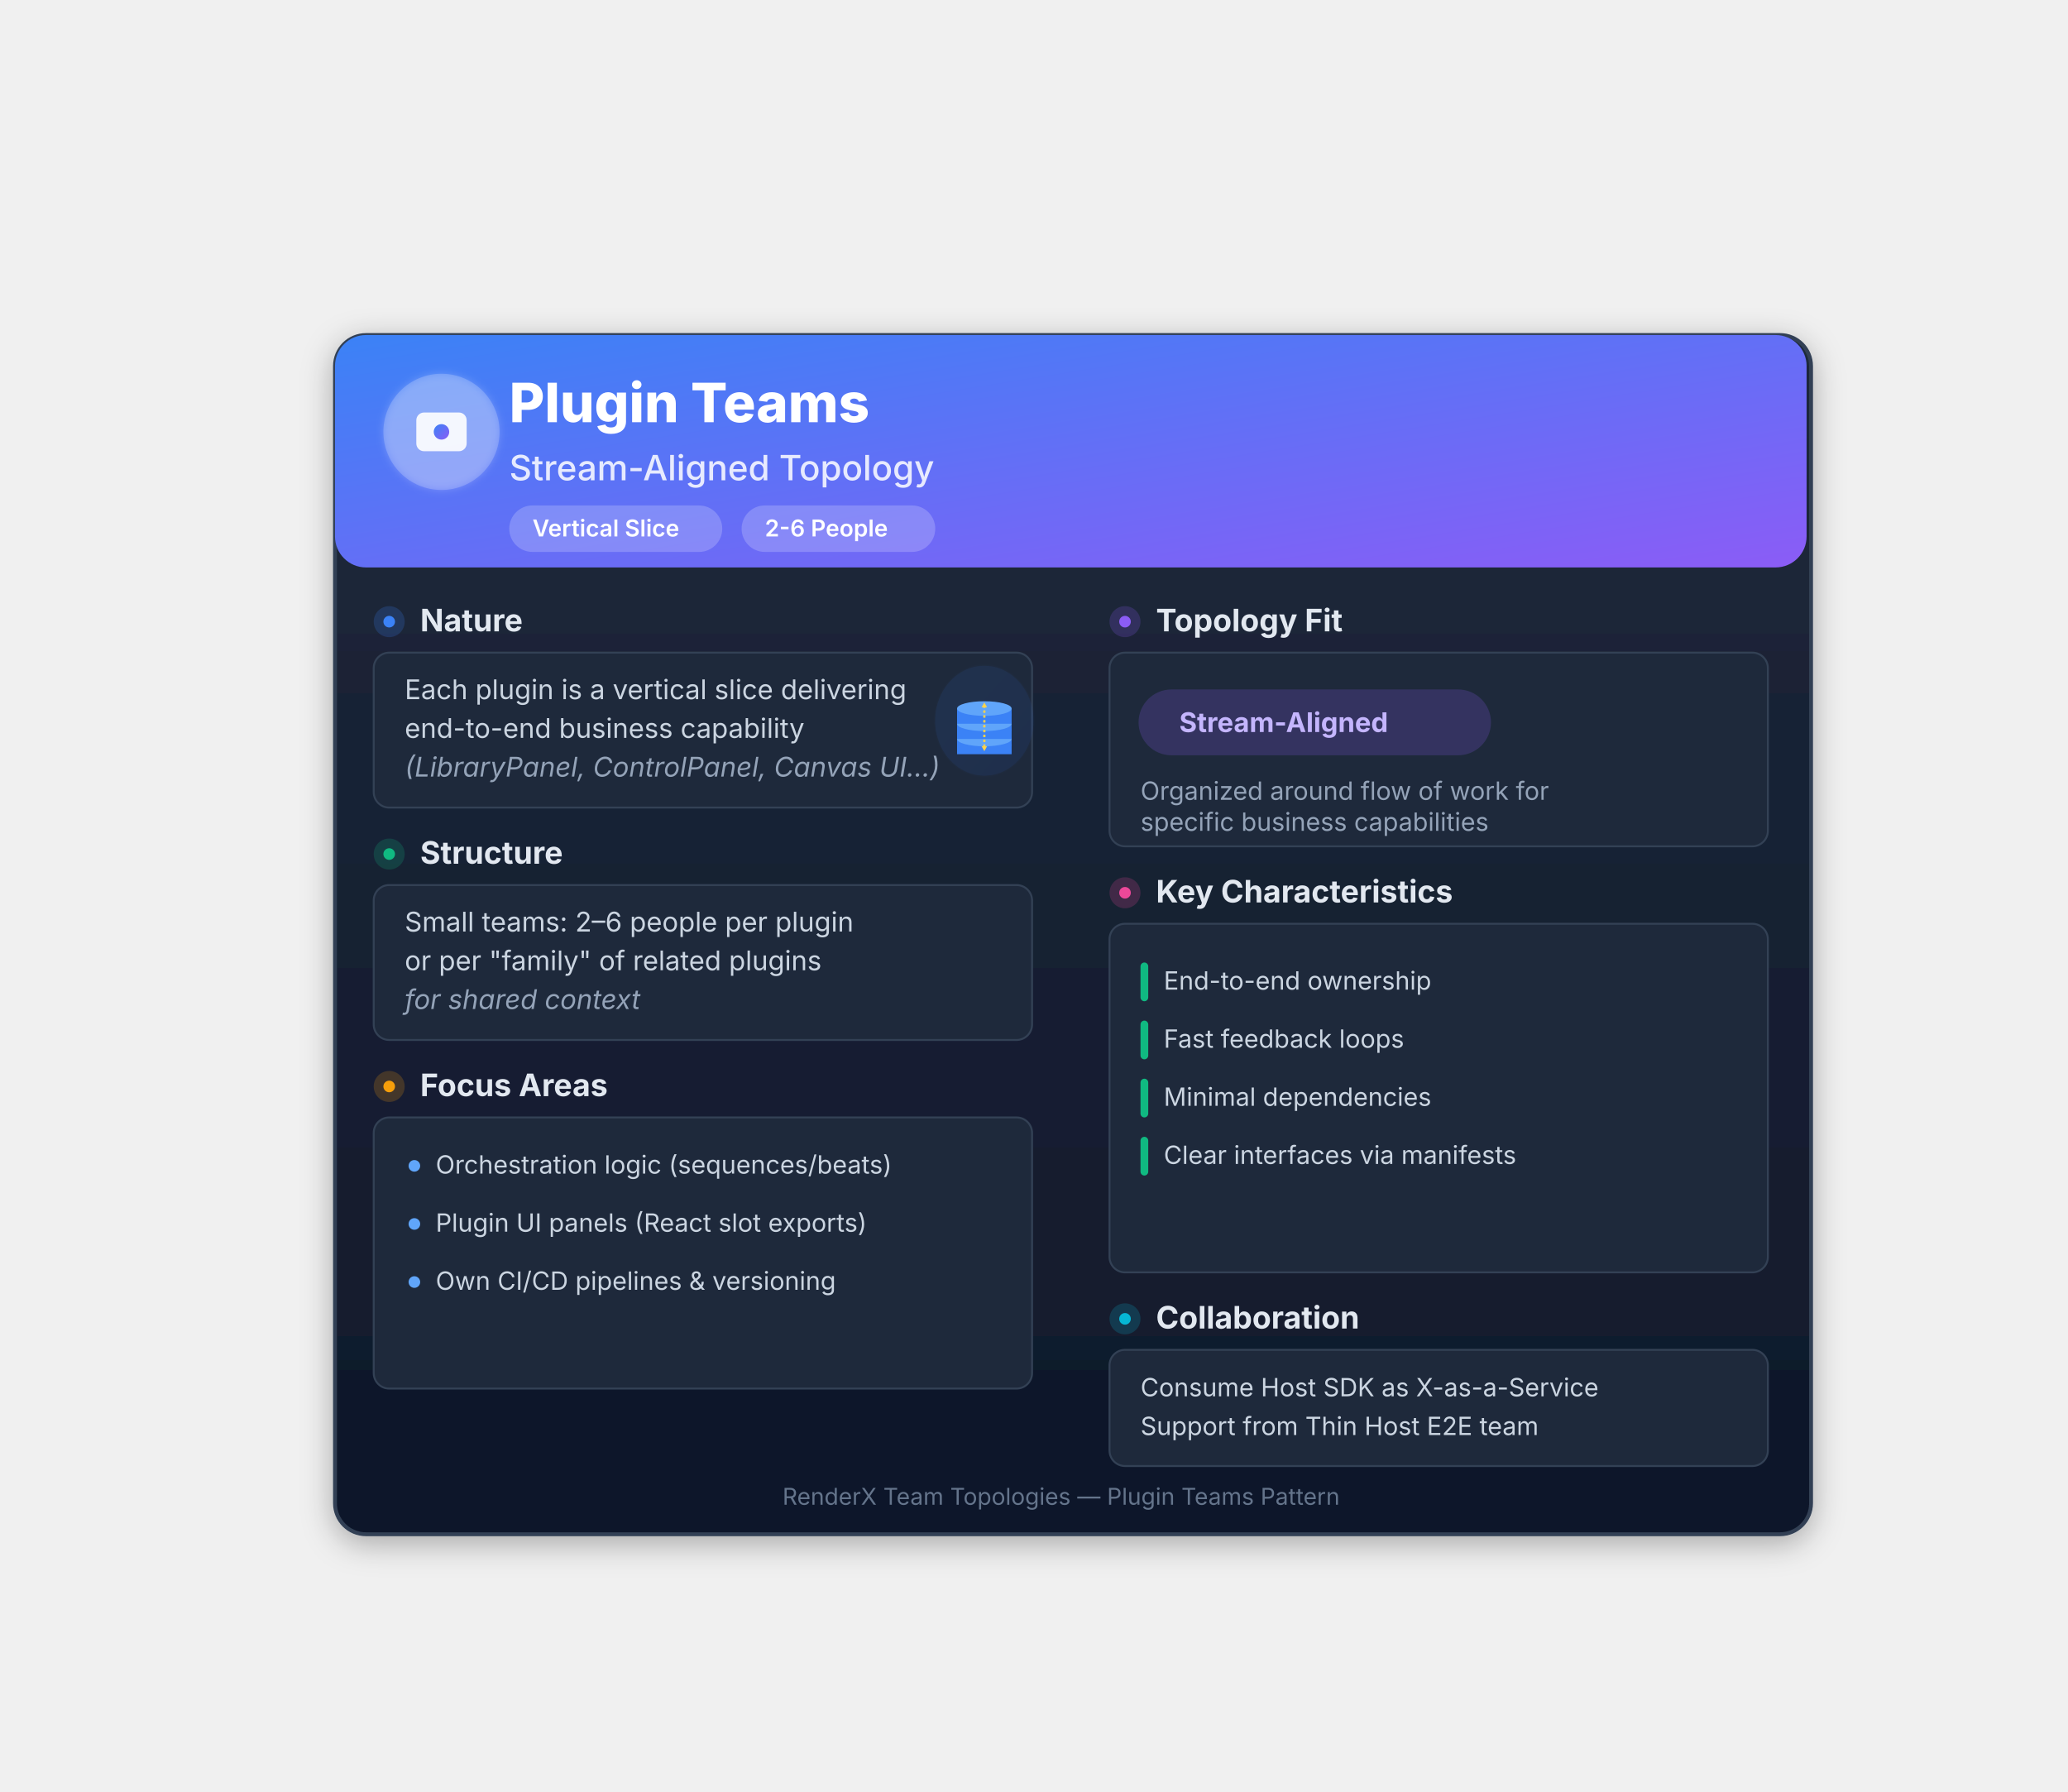
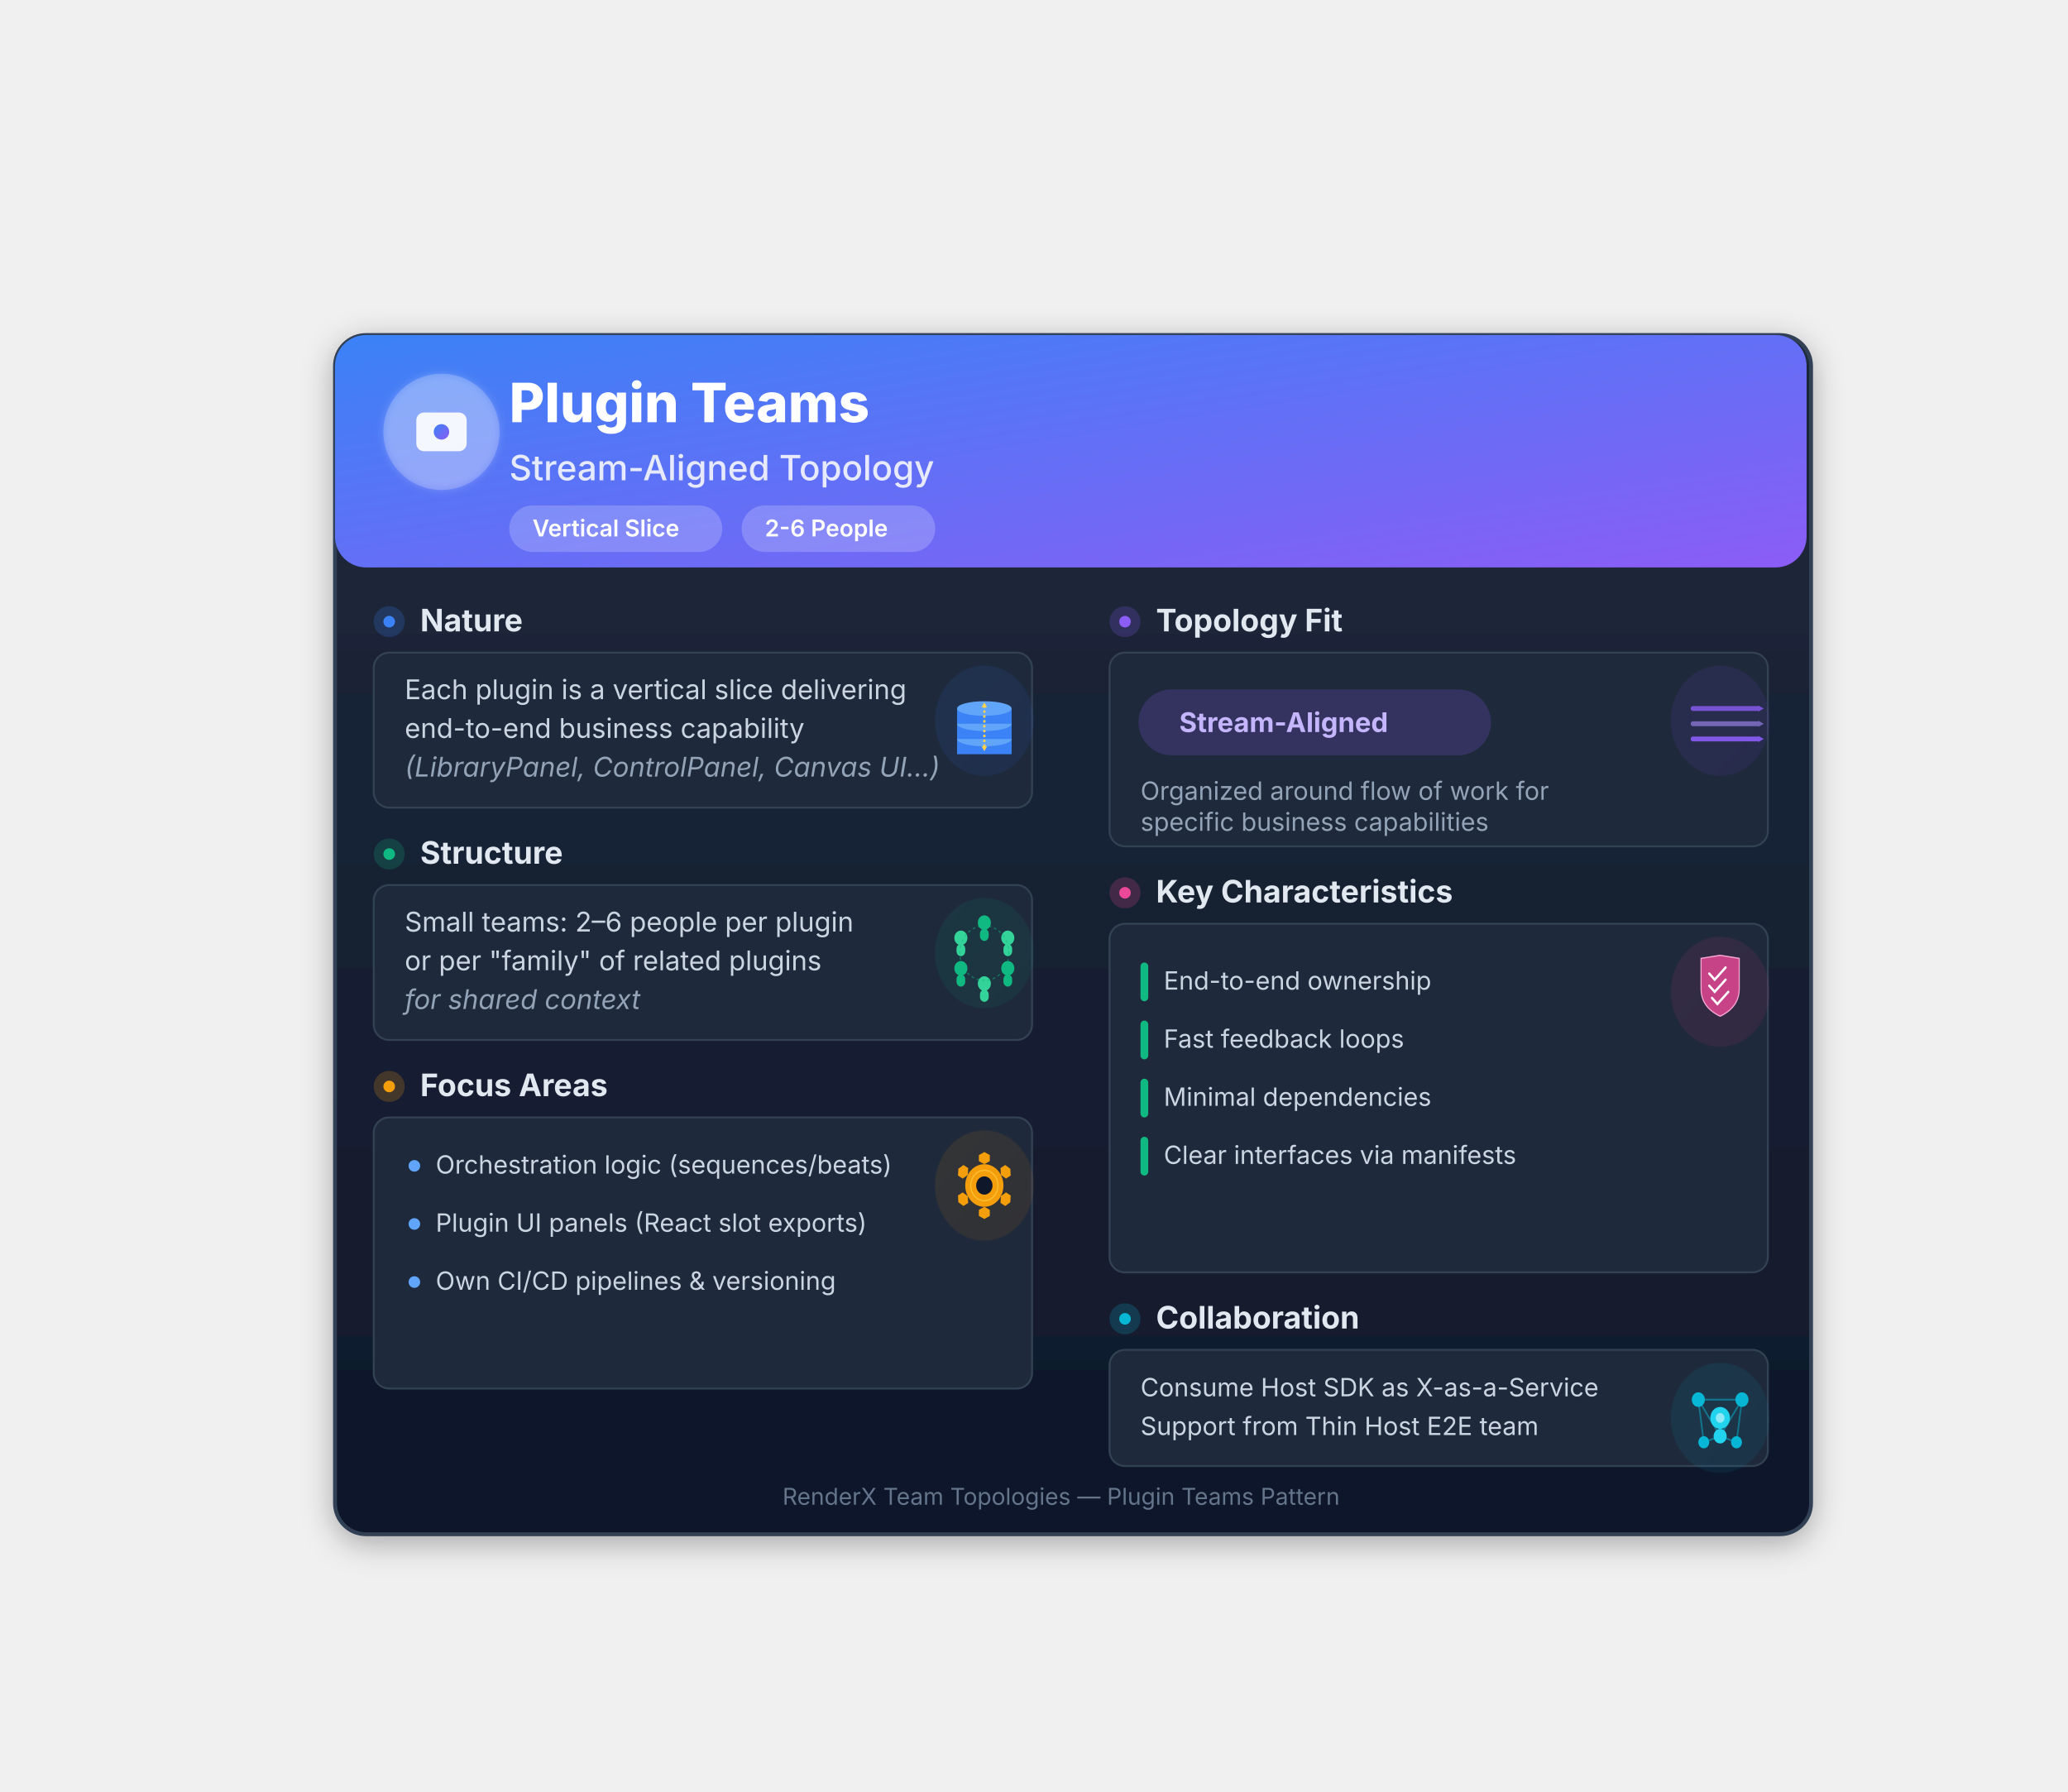
<svg xmlns="http://www.w3.org/2000/svg" width="100%" height="100%" viewBox="-133 -133 1068 925">
  <g data-asset-id="ce3937f8-26b1-426d-804c-a4a3efd88cb1" data-asset-name="plugin-team-topology-card.svg" transform="translate(20, 20) scale(1)" opacity="1">
    <defs>
      <linearGradient id="headerGrad" x1="0%" y1="0%" x2="100%" y2="100%">
        <stop offset="0%" style="stop-color:#3B82F6;stop-opacity:1" />
        <stop offset="100%" style="stop-color:#8B5CF6;stop-opacity:1" />
      </linearGradient>
      <linearGradient id="cardGrad" x1="0%" y1="0%" x2="0%" y2="100%">
        <stop offset="0%" style="stop-color:#1E293B;stop-opacity:1" />
        <stop offset="100%" style="stop-color:#0F172A;stop-opacity:1" />
      </linearGradient>
      <filter id="cardShadow" x="-20%" y="-20%" width="140%" height="140%">
        <feGaussianBlur in="SourceAlpha" stdDeviation="8" />
        <feOffset dx="0" dy="4" result="offsetblur" />
        <feComponentTransfer>
          <feFuncA type="linear" slope="0.3" />
        </feComponentTransfer>
        <feMerge>
          <feMergeNode />
          <feMergeNode in="SourceGraphic" />
        </feMerge>
      </filter>
      <filter id="glow">
        <feGaussianBlur stdDeviation="2" result="coloredBlur" />
        <feMerge>
          <feMergeNode in="coloredBlur" />
          <feMergeNode in="SourceGraphic" />
        </feMerge>
      </filter>
    </defs>
    <g filter="url(#cardShadow)">
      <rect x="20" y="20" width="762.304" height="619.224" rx="16" fill="url(#cardGrad)" stroke="#334155" stroke-width="2" />
    </g>
    <rect x="20" y="20" width="760" height="120" rx="16" fill="url(#headerGrad)" />
    <g transform="translate(50, 45)">
      <circle cx="25" cy="25" r="30" fill="rgba(255,255,255,0.2)" filter="url(#glow)" />
      <rect x="12" y="15" width="26" height="20" rx="4" fill="white" opacity="0.9" />
      <circle cx="25" cy="25" r="4" fill="url(#headerGrad)" />
    </g>
    <text x="110" y="65" font-family="Inter, system-ui, sans-serif" font-size="28" font-weight="800" fill="white">
    Plugin Teams
  </text>
    <text x="110" y="95" font-family="Inter, system-ui, sans-serif" font-size="18" font-weight="500" fill="rgba(255,255,255,0.85)">
    Stream-Aligned Topology
  </text>
    <g transform="translate(110, 108)">
      <rect width="110" height="24" rx="12" fill="rgba(255,255,255,0.2)" />
      <text x="12" y="16" font-family="Inter" font-size="12" font-weight="600" fill="white">Vertical Slice</text>
    </g>
    <g transform="translate(230, 108)">
      <rect width="100" height="24" rx="12" fill="rgba(255,255,255,0.2)" />
      <text x="12" y="16" font-family="Inter" font-size="12" font-weight="600" fill="white">2-6 People</text>
    </g>
    <g transform="translate(40, 160)">
      <g>
        <g>
          <circle cx="8" cy="8" r="8" fill="#3B82F6" opacity="0.2" />
          <circle cx="8" cy="8" r="3" fill="#3B82F6" />
          <text x="24" y="13" font-family="Inter" font-size="16" font-weight="700" fill="#E2E8F0">Nature</text>
        </g>
        <rect x="0" y="24" width="340" height="80" rx="8" fill="#1E293B" stroke="#334155" stroke-width="1" />
        <text x="16" y="48" font-family="Inter" font-size="14" fill="#CBD5E1">
          <tspan x="16" dy="0">Each plugin is a vertical slice delivering</tspan>
          <tspan x="16" dy="20">end-to-end business capability</tspan>
          <tspan x="16" dy="20" font-style="italic" fill="#94A3B8">(LibraryPanel, ControlPanel, Canvas UI...)</tspan>
        </text>
      </g>
      <g transform="translate(0, 120)">
        <g>
          <circle cx="8" cy="8" r="8" fill="#10B981" opacity="0.2" />
          <circle cx="8" cy="8" r="3" fill="#10B981" />
          <text x="24" y="13" font-family="Inter" font-size="16" font-weight="700" fill="#E2E8F0">Structure</text>
        </g>
        <rect x="0" y="24" width="340" height="80" rx="8" fill="#1E293B" stroke="#334155" stroke-width="1" />
        <text x="16" y="48" font-family="Inter" font-size="14" fill="#CBD5E1">
          <tspan x="16" dy="0">Small teams: 2–6 people per plugin</tspan>
          <tspan x="16" dy="20">or per "family" of related plugins</tspan>
          <tspan x="16" dy="20" font-style="italic" fill="#94A3B8">for shared context</tspan>
        </text>
      </g>
      <g transform="translate(0, 240)">
        <g>
          <circle cx="8" cy="8" r="8" fill="#F59E0B" opacity="0.2" />
          <circle cx="8" cy="8" r="3" fill="#F59E0B" />
          <text x="24" y="13" font-family="Inter" font-size="16" font-weight="700" fill="#E2E8F0">Focus Areas</text>
        </g>
        <rect x="0" y="24" width="340" height="140" rx="8" fill="#1E293B" stroke="#334155" stroke-width="1" />
        <g transform="translate(16, 44)">
          <circle cx="5" cy="5" r="3" fill="#60A5FA" />
          <text x="16" y="9" font-family="Inter" font-size="13" fill="#CBD5E1">
          Orchestration logic (sequences/beats)
        </text>
        </g>
        <g transform="translate(16, 74)">
          <circle cx="5" cy="5" r="3" fill="#60A5FA" />
          <text x="16" y="9" font-family="Inter" font-size="13" fill="#CBD5E1">
          Plugin UI panels (React slot exports)
        </text>
        </g>
        <g transform="translate(16, 104)">
          <circle cx="5" cy="5" r="3" fill="#60A5FA" />
          <text x="16" y="9" font-family="Inter" font-size="13" fill="#CBD5E1">
          Own CI/CD pipelines &amp; versioning
        </text>
        </g>
      </g>
      <g transform="translate(380, 0)">
        <g>
          <circle cx="8" cy="8" r="8" fill="#8B5CF6" opacity="0.2" />
          <circle cx="8" cy="8" r="3" fill="#8B5CF6" />
          <text x="24" y="13" font-family="Inter" font-size="16" font-weight="700" fill="#E2E8F0">Topology Fit</text>
        </g>
        <rect x="0" y="24" width="340" height="100" rx="8" fill="#1E293B" stroke="#334155" stroke-width="1" />
        <g transform="translate(16, 44)">
          <rect width="180" height="32" rx="16" fill="#8B5CF6" opacity="0.2" stroke="#8B5CF6" stroke-width="2" />
          <text x="20" y="21" font-family="Inter" font-size="14" font-weight="700" fill="#C4B5FD">
          Stream-Aligned
        </text>
        </g>
        <text x="16" y="100" font-family="Inter" font-size="13" fill="#94A3B8">
        Organized around flow of work for
      </text>
        <text x="16" y="116" font-family="Inter" font-size="13" fill="#94A3B8">
        specific business capabilities
      </text>
      </g>
      <g transform="translate(380, 140)">
        <g>
          <circle cx="8" cy="8" r="8" fill="#EC4899" opacity="0.2" />
          <circle cx="8" cy="8" r="3" fill="#EC4899" />
          <text x="24" y="13" font-family="Inter" font-size="16" font-weight="700" fill="#E2E8F0">Key Characteristics</text>
        </g>
        <rect x="0" y="24" width="340" height="180" rx="8" fill="#1E293B" stroke="#334155" stroke-width="1" />
        <g transform="translate(16, 44)">
          <rect x="0" y="0" width="4" height="20" rx="2" fill="#10B981" />
          <text x="12" y="14" font-family="Inter" font-size="13" fill="#CBD5E1">
          End-to-end ownership
        </text>
        </g>
        <g transform="translate(16, 74)">
          <rect x="0" y="0" width="4" height="20" rx="2" fill="#10B981" />
          <text x="12" y="14" font-family="Inter" font-size="13" fill="#CBD5E1">
          Fast feedback loops
        </text>
        </g>
        <g transform="translate(16, 104)">
          <rect x="0" y="0" width="4" height="20" rx="2" fill="#10B981" />
          <text x="12" y="14" font-family="Inter" font-size="13" fill="#CBD5E1">
          Minimal dependencies
        </text>
        </g>
        <g transform="translate(16, 134)">
          <rect x="0" y="0" width="4" height="20" rx="2" fill="#10B981" />
          <text x="12" y="14" font-family="Inter" font-size="13" fill="#CBD5E1">
          Clear interfaces via manifests
        </text>
        </g>
      </g>
      <g transform="translate(380, 360)">
        <g>
          <circle cx="8" cy="8" r="8" fill="#06B6D4" opacity="0.2" />
          <circle cx="8" cy="8" r="3" fill="#06B6D4" />
          <text x="24" y="13" font-family="Inter" font-size="16" font-weight="700" fill="#E2E8F0">Collaboration</text>
        </g>
        <rect x="0" y="24" width="340" height="60" rx="8" fill="#1E293B" stroke="#334155" stroke-width="1" />
        <text x="16" y="48" font-family="Inter" font-size="13" fill="#CBD5E1">
          <tspan x="16" dy="0">Consume Host SDK as X-as-a-Service</tspan>
          <tspan x="16" dy="20">Support from Thin Host E2E team</tspan>
        </text>
      </g>
    </g>
    <g transform="translate(20, 560)">
      <text x="380" y="38" text-anchor="middle" font-family="Inter" font-size="12" fill="#64748B" transform="translate(-5, 26)">
      RenderX Team Topologies — Plugin Teams Pattern
    </text>
    </g>
  </g>
  <g data-asset-id="20907157-e144-4503-82f9-9194806f70f6" data-asset-name="nature-icon.svg" transform="translate(318.4444, 176.5833) scale(0.2817309, 0.3143795)" opacity="1">
    <defs>
      <linearGradient id="blueGrad" x1="0%" y1="0%" x2="100%" y2="100%">
        <stop offset="0%" style="stop-color:#3B82F6" />
        <stop offset="100%" style="stop-color:#2563EB" />
      </linearGradient>
      <linearGradient id="greenGrad" x1="0%" y1="0%" x2="100%" y2="100%">
        <stop offset="0%" style="stop-color:#10B981" />
        <stop offset="100%" style="stop-color:#059669" />
      </linearGradient>
      <linearGradient id="orangeGrad" x1="0%" y1="0%" x2="100%" y2="100%">
        <stop offset="0%" style="stop-color:#F59E0B" />
        <stop offset="100%" style="stop-color:#D97706" />
      </linearGradient>
      <linearGradient id="purpleGrad" x1="0%" y1="0%" x2="100%" y2="100%">
        <stop offset="0%" style="stop-color:#8B5CF6" />
        <stop offset="100%" style="stop-color:#7C3AED" />
      </linearGradient>
      <linearGradient id="pinkGrad" x1="0%" y1="0%" x2="100%" y2="100%">
        <stop offset="0%" style="stop-color:#EC4899" />
        <stop offset="100%" style="stop-color:#DB2777" />
      </linearGradient>
      <linearGradient id="cyanGrad" x1="0%" y1="0%" x2="100%" y2="100%">
        <stop offset="0%" style="stop-color:#06B6D4" />
        <stop offset="100%" style="stop-color:#0891B2" />
      </linearGradient>
      <filter id="glow">
        <feGaussianBlur stdDeviation="3" result="coloredBlur" />
        <feMerge>
          <feMergeNode in="coloredBlur" />
          <feMergeNode in="SourceGraphic" />
        </feMerge>
      </filter>
    </defs>
    <g transform="translate(102, 99)">
      <circle cx="100" cy="100" r="90" fill="url(#blueGrad)" opacity="0.1" filter="url(#glow)" />
      <g transform="translate(40, 50)">
        <ellipse cx="60" cy="90" rx="50" ry="12" fill="#3B82F6" opacity="0.8" />
        <rect x="10" y="80" width="100" height="25" fill="#3B82F6" />
        <ellipse cx="60" cy="80" rx="50" ry="12" fill="#60A5FA" />
        <ellipse cx="60" cy="65" rx="50" ry="12" fill="#3B82F6" opacity="0.8" />
        <rect x="10" y="55" width="100" height="25" fill="#3B82F6" />
        <ellipse cx="60" cy="55" rx="50" ry="12" fill="#60A5FA" />
        <ellipse cx="60" cy="40" rx="50" ry="12" fill="#3B82F6" opacity="0.8" />
        <rect x="10" y="30" width="100" height="25" fill="#3B82F6" />
        <ellipse cx="60" cy="30" rx="50" ry="12" fill="#60A5FA" />
        <line x1="60" y1="25" x2="60" y2="95" stroke="#FCD34D" stroke-width="4" stroke-dasharray="4,4" />
        <polygon points="60,20 55,28 65,28" fill="#FCD34D" />
        <polygon points="60,100 55,92 65,92" fill="#FCD34D" />
      </g>
    </g>
  </g>
+   <g data-asset-id="structure-icon" data-asset-name="structure-icon.svg" transform="translate(318.4444, 296.5833) scale(0.2817309, 0.3143795)" opacity="1">
+     <g transform="translate(102, 99)">
+       <circle cx="100" cy="100" r="90" fill="url(#greenGrad)" opacity="0.1" filter="url(#glow)" />
+       <g transform="translate(100, 100)">
+         <g transform="translate(0, -50)">
+           <circle cx="0" cy="0" r="12" fill="#10B981" />
+           <rect x="-8" y="10" width="16" height="20" rx="8" fill="#10B981" />
+         </g>
+         <g transform="translate(43, -25)">
+           <circle cx="0" cy="0" r="12" fill="#34D399" />
+           <rect x="-8" y="10" width="16" height="20" rx="8" fill="#34D399" />
+         </g>
+         <g transform="translate(43, 25)">
+           <circle cx="0" cy="0" r="12" fill="#10B981" />
+           <rect x="-8" y="10" width="16" height="20" rx="8" fill="#10B981" />
+         </g>
+         <g transform="translate(0, 50)">
+           <circle cx="0" cy="0" r="12" fill="#34D399" />
+           <rect x="-8" y="10" width="16" height="20" rx="8" fill="#34D399" />
+         </g>
+         <g transform="translate(-43, 25)">
+           <circle cx="0" cy="0" r="12" fill="#10B981" />
+           <rect x="-8" y="10" width="16" height="20" rx="8" fill="#10B981" />
+         </g>
+         <g transform="translate(-43, -25)">
+           <circle cx="0" cy="0" r="12" fill="#34D399" />
+           <rect x="-8" y="10" width="16" height="20" rx="8" fill="#34D399" />
+         </g>
+         <circle cx="0" cy="0" r="45" fill="none" stroke="#10B981" stroke-width="2" stroke-dasharray="5,5" opacity="0.5" />
+       </g>
+     </g>
+   </g>
+   <g data-asset-id="focus-icon" data-asset-name="focus-icon.svg" transform="translate(318.4444, 416.5833) scale(0.2817309, 0.3143795)" opacity="1">
+     <g transform="translate(102, 99)">
+       <circle cx="100" cy="100" r="90" fill="url(#orangeGrad)" opacity="0.1" filter="url(#glow)" />
+       <g transform="translate(100, 100)">
+         <path d="M 0,-55 L 10,-50 L 10,-40 L 0,-35 L -10,-40 L -10,-50 Z" fill="#F59E0B" />
+         <path d="M 0,-55 L 10,-50 L 10,-40 L 0,-35 L -10,-40 L -10,-50 Z" fill="#F59E0B" transform="rotate(60)" />
+         <path d="M 0,-55 L 10,-50 L 10,-40 L 0,-35 L -10,-40 L -10,-50 Z" fill="#F59E0B" transform="rotate(120)" />
+         <path d="M 0,-55 L 10,-50 L 10,-40 L 0,-35 L -10,-40 L -10,-50 Z" fill="#F59E0B" transform="rotate(180)" />
+         <path d="M 0,-55 L 10,-50 L 10,-40 L 0,-35 L -10,-40 L -10,-50 Z" fill="#F59E0B" transform="rotate(240)" />
+         <path d="M 0,-55 L 10,-50 L 10,-40 L 0,-35 L -10,-40 L -10,-50 Z" fill="#F59E0B" transform="rotate(300)" />
+         <circle cx="0" cy="0" r="35" fill="#F59E0B" />
+         <circle cx="0" cy="0" r="15" fill="#0F172A" />
+         <circle cx="0" cy="0" r="25" fill="none" stroke="#FCD34D" stroke-width="2" opacity="0.6" />
+       </g>
+     </g>
+   </g>
+   <g data-asset-id="topology-fit-icon" data-asset-name="topology-fit-icon.svg" transform="translate(698.4444, 176.5833) scale(0.2817309, 0.3143795)" opacity="1">
+     <g transform="translate(102, 99)">
+       <circle cx="100" cy="100" r="90" fill="url(#purpleGrad)" opacity="0.1" filter="url(#glow)" />
+       <g transform="translate(40, 70)">
+         <g opacity="0.8">
+           <path d="M 10,10 L 130,10" stroke="#8B5CF6" stroke-width="8" stroke-linecap="round" />
+           <polygon points="140,10 130,5 130,15" fill="#8B5CF6" />
+         </g>
+         <g opacity="0.6" transform="translate(0, 25)">
+           <path d="M 10,10 L 130,10" stroke="#A78BFA" stroke-width="8" stroke-linecap="round" />
+           <polygon points="140,10 130,5 130,15" fill="#A78BFA" />
+         </g>
+         <g opacity="0.9" transform="translate(0, 50)">
+           <path d="M 10,10 L 130,10" stroke="#8B5CF6" stroke-width="8" stroke-linecap="round" />
+           <polygon points="140,10 130,5 130,15" fill="#8B5CF6" />
+         </g>
+       </g>
+     </g>
+   </g>
+   <g data-asset-id="characteristics-icon" data-asset-name="characteristics-icon.svg" transform="translate(698.4444, 316.5833) scale(0.2817309, 0.3143795)" opacity="1">
+     <g transform="translate(102, 99)">
+       <circle cx="100" cy="100" r="90" fill="url(#pinkGrad)" opacity="0.1" filter="url(#glow)" />
+       <g transform="translate(100, 80)">
+         <path d="M 0,-40 L 35,-35 L 35,15 Q 35,45 0,60 Q -35,45 -35,15 L -35,-35 Z" fill="#EC4899" opacity="0.8" />
+         <path d="M 0,-40 L 35,-35 L 35,15 Q 35,45 0,60 Q -35,45 -35,15 L -35,-35 Z" fill="none" stroke="#F9A8D4" stroke-width="2" />
+         <g stroke="#FFF" stroke-width="4" stroke-linecap="round" fill="none">
+           <path d="M -20,-10 L -10,0 L 10,-20" />
+           <path d="M -20,10 L -10,20 L 10,0" />
+           <path d="M -15,30 L -5,40 L 15,20" />
+         </g>
+       </g>
+     </g>
+   </g>
+   <g data-asset-id="collaboration-icon" data-asset-name="collaboration-icon.svg" transform="translate(698.4444, 536.5833) scale(0.2817309, 0.3143795)" opacity="1">
+     <g transform="translate(102, 99)">
+       <circle cx="100" cy="100" r="90" fill="url(#cyanGrad)" opacity="0.1" filter="url(#glow)" />
+       <g transform="translate(100, 100)">
+         <line x1="-40" y1="-30" x2="40" y2="-30" stroke="#06B6D4" stroke-width="3" opacity="0.5" />
+         <line x1="-40" y1="-30" x2="0" y2="30" stroke="#06B6D4" stroke-width="3" opacity="0.5" />
+         <line x1="40" y1="-30" x2="0" y2="30" stroke="#06B6D4" stroke-width="3" opacity="0.5" />
+         <line x1="-40" y1="-30" x2="-30" y2="40" stroke="#06B6D4" stroke-width="3" opacity="0.5" />
+         <line x1="40" y1="-30" x2="30" y2="40" stroke="#06B6D4" stroke-width="3" opacity="0.5" />
+         <line x1="0" y1="30" x2="-30" y2="40" stroke="#06B6D4" stroke-width="3" opacity="0.5" />
+         <line x1="0" y1="30" x2="30" y2="40" stroke="#06B6D4" stroke-width="3" opacity="0.5" />
+         <circle cx="-40" cy="-30" r="12" fill="#06B6D4" />
+         <circle cx="40" cy="-30" r="12" fill="#06B6D4" />
+         <circle cx="0" cy="30" r="12" fill="#22D3EE" />
+         <circle cx="-30" cy="40" r="10" fill="#06B6D4" />
+         <circle cx="30" cy="40" r="10" fill="#06B6D4" />
+         <circle cx="0" cy="0" r="18" fill="#22D3EE" />
+         <circle cx="0" cy="0" r="8" fill="#FFF" opacity="0.5" />
+       </g>
+     </g>
+   </g>
</svg>
